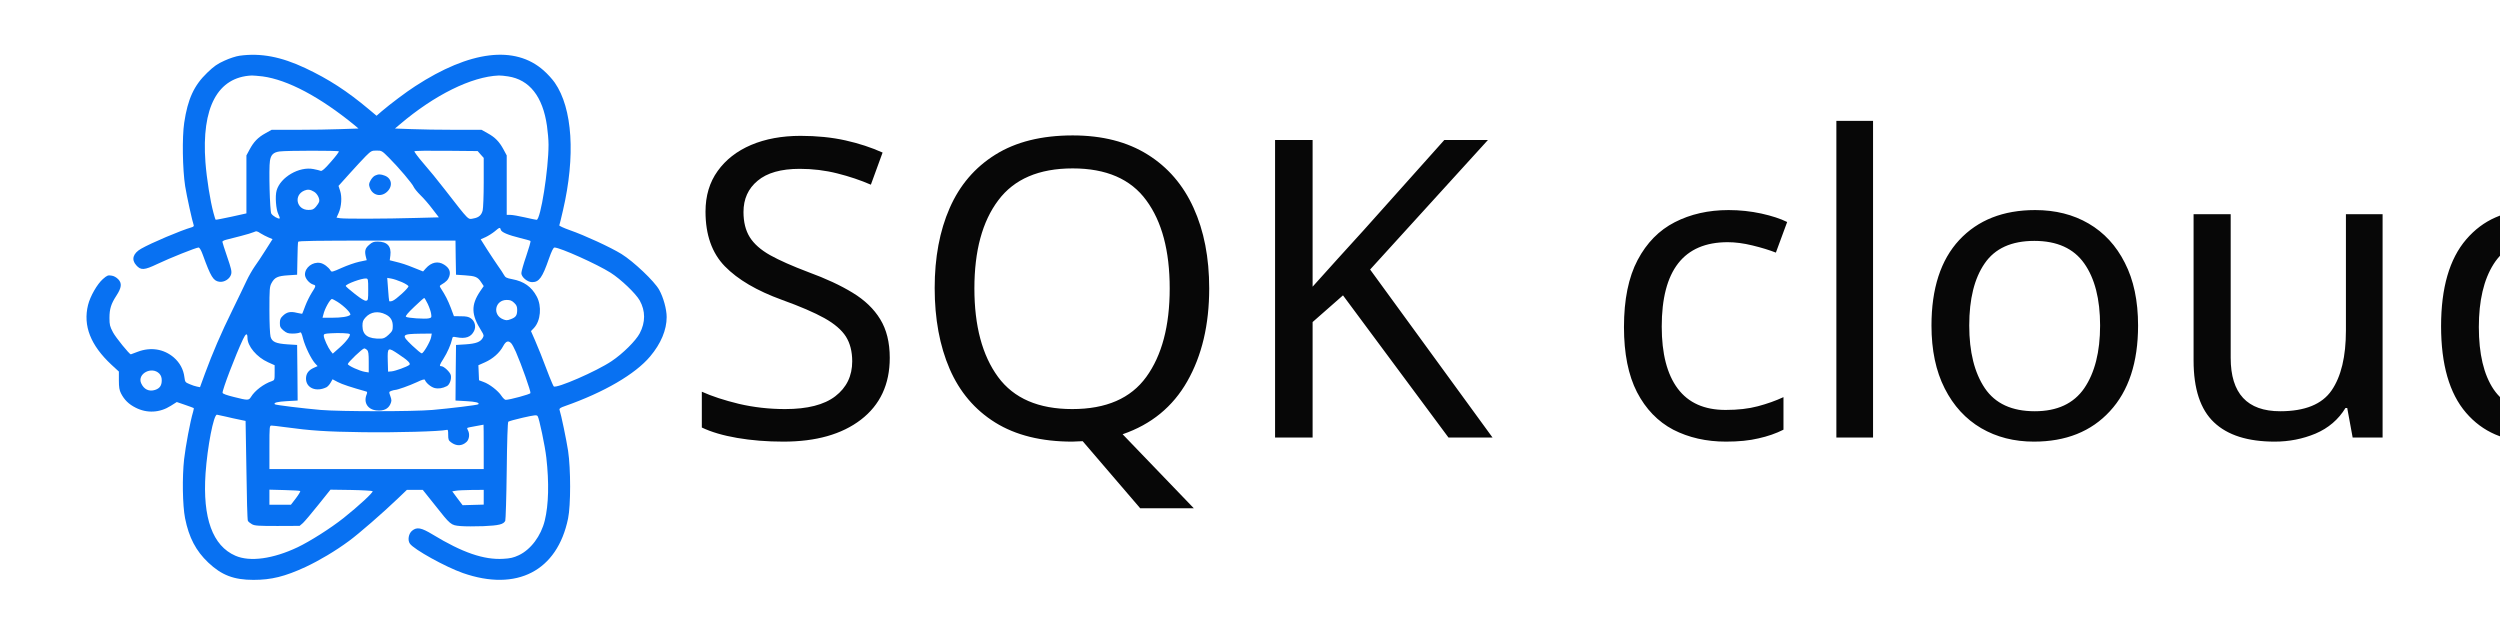
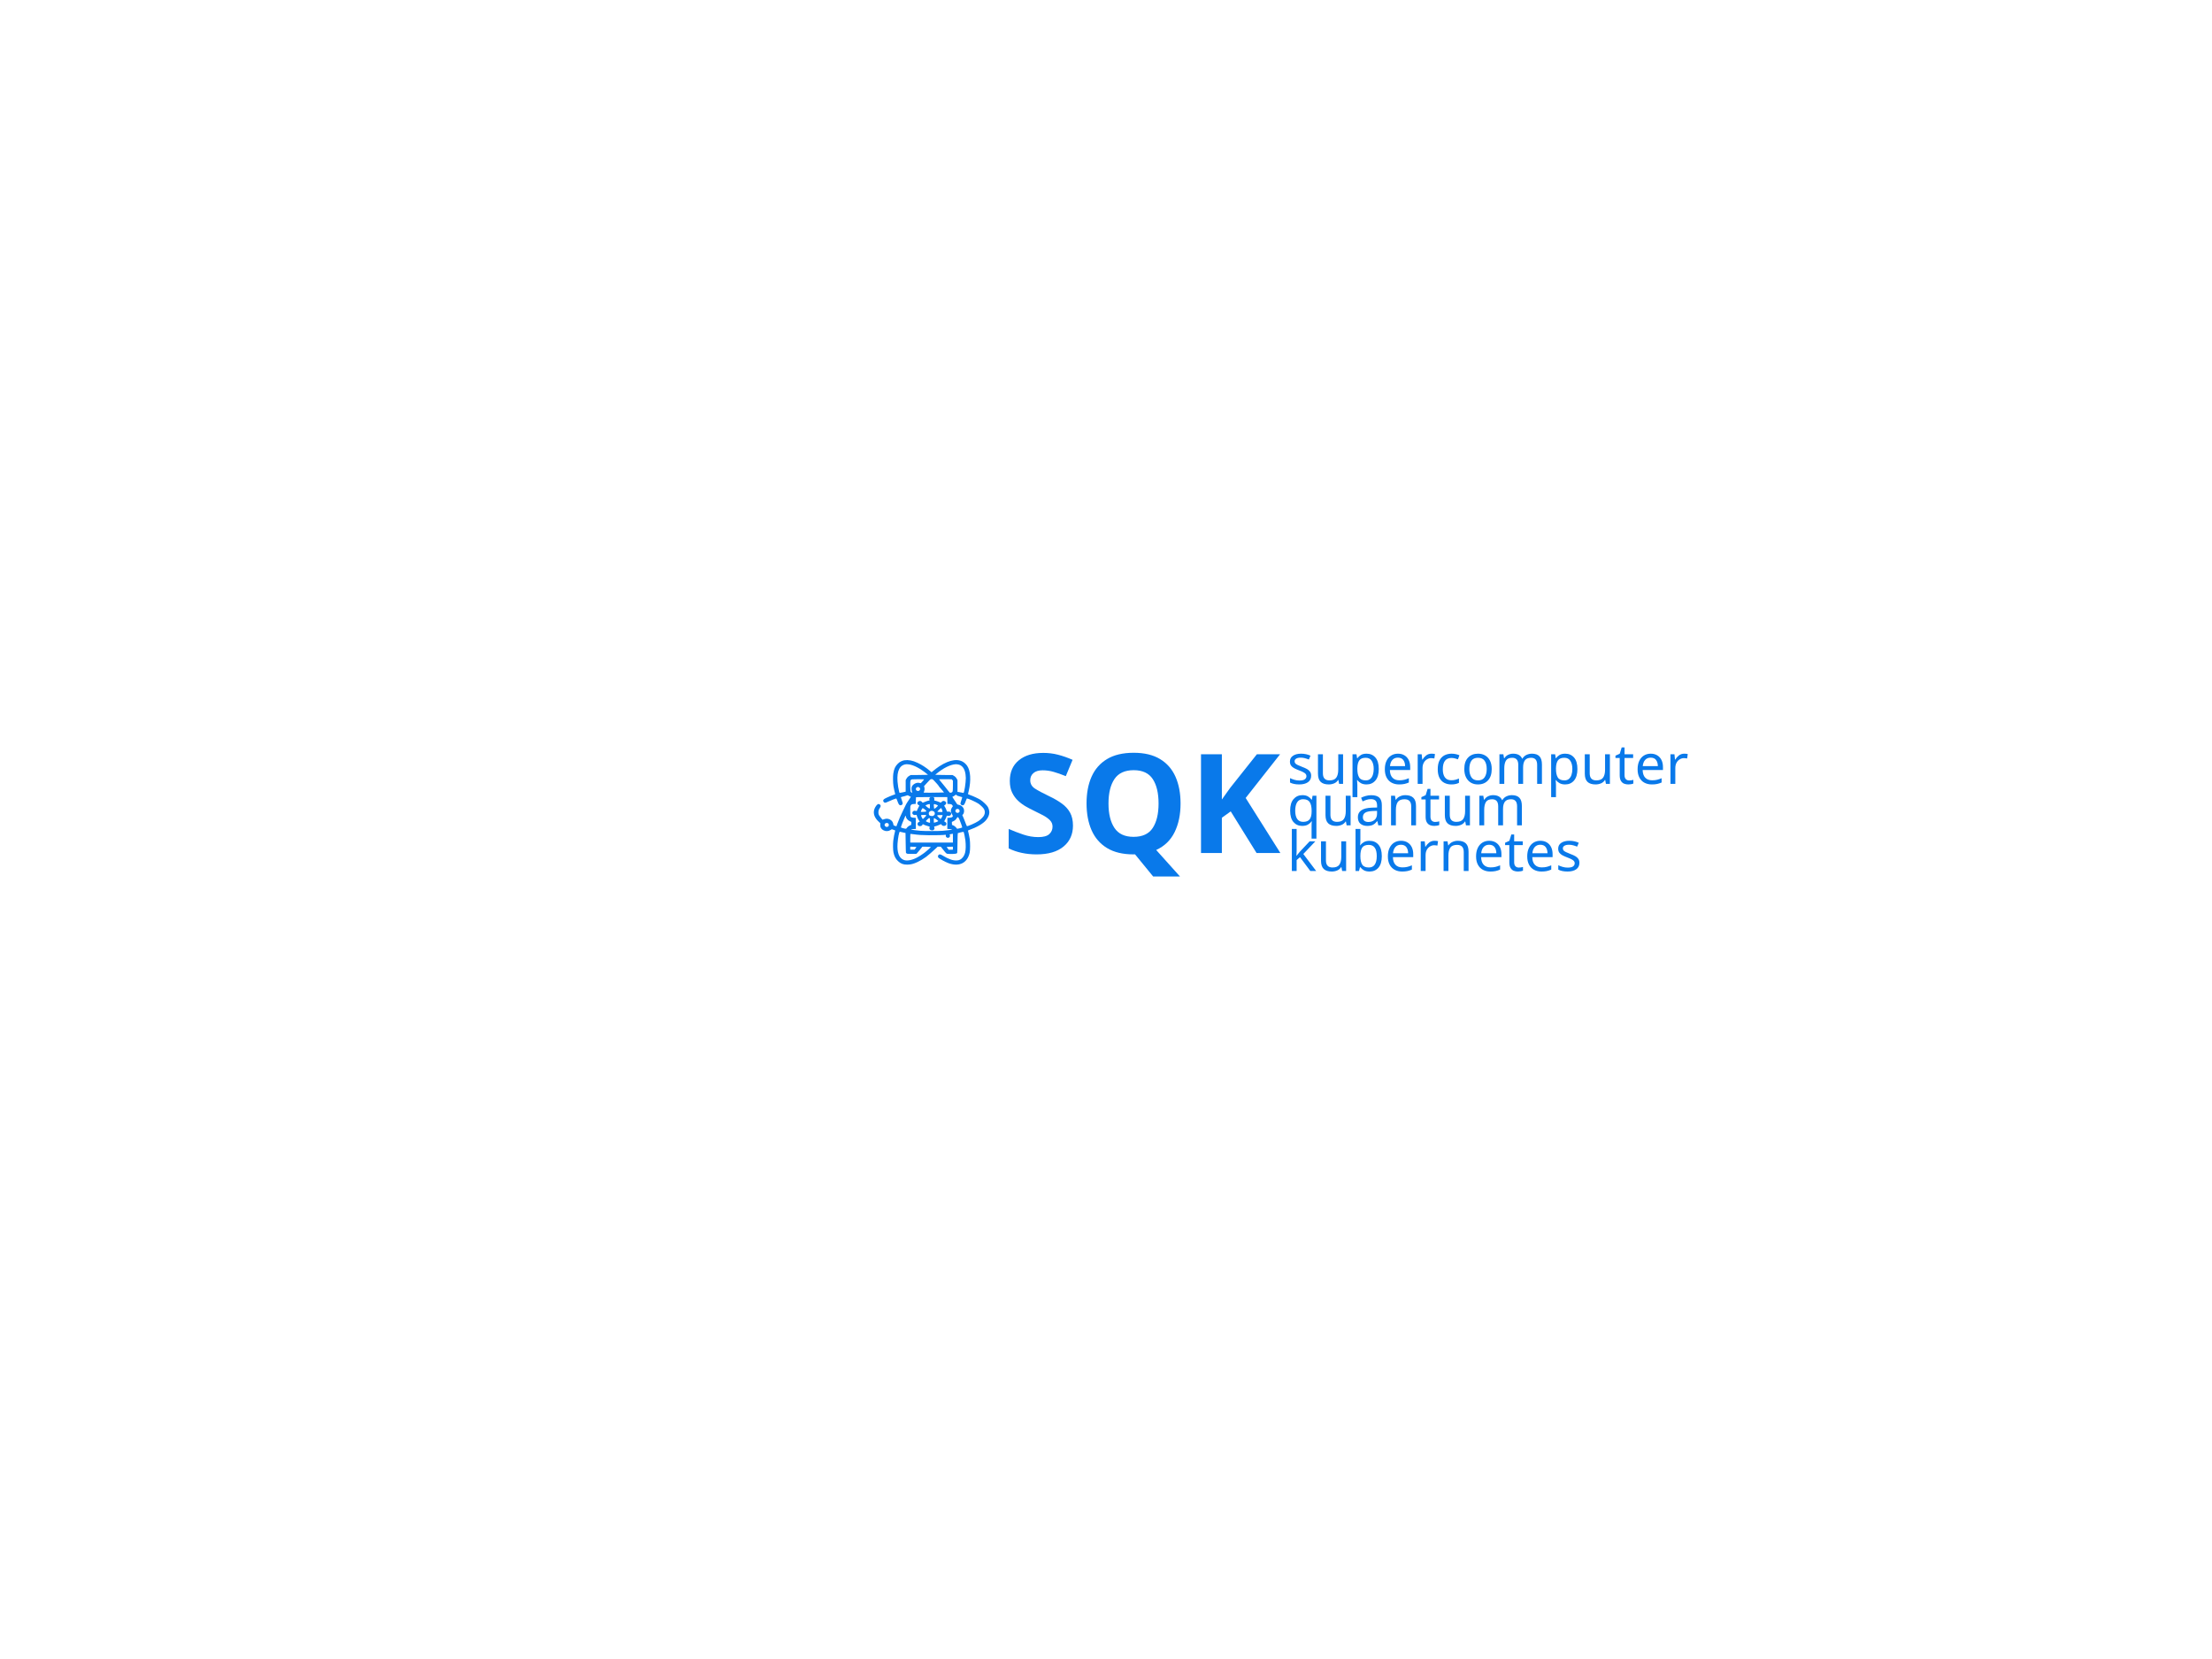
- <svg xmlns="http://www.w3.org/2000/svg" width="180" height="46" style="vector-effect: non-scaling-stroke;" stroke="null" preserveAspectRatio="xMidYMid meet" version="1.0">
-   <g stroke="null">
-     <g stroke="null" id="svg_1" fill="#0871f2" transform="translate(0 540) scale(0.1 -0.1)">
-       <path stroke="null" id="svg_2" d="m172.528,5359.884c-2.559,-0.356 -7.226,-1.852 -10.914,-3.561c-5.118,-2.279 -7.527,-3.988 -12.419,-8.689c-9.559,-9.187 -14,-18.945 -16.559,-35.966c-1.581,-10.469 -1.204,-33.545 0.677,-45.724c1.054,-6.766 5.269,-25.853 6.172,-28.132c0.226,-0.57 -0.301,-1.14 -1.355,-1.424c-8.129,-2.35 -29.129,-11.253 -36.505,-15.455c-5.871,-3.347 -7.226,-7.834 -3.538,-11.894c3.312,-3.775 5.72,-3.632 15.129,0.855c9.108,4.344 28.075,11.894 29.731,11.894c0.753,0 1.882,-1.923 3.161,-5.484c5.645,-15.526 7.452,-18.517 11.742,-19.158c3.613,-0.57 7.677,2.065 8.581,5.413c0.527,2.065 0,4.202 -2.86,12.535c-1.882,5.484 -3.462,10.398 -3.462,10.826c0,0.427 1.28,1.14 2.86,1.496c1.505,0.427 6.172,1.567 10.312,2.635c4.14,1.068 8.43,2.35 9.484,2.849c1.806,0.855 2.333,0.783 4.892,-0.926c1.656,-0.997 4.215,-2.35 5.796,-2.991l2.785,-1.14l-4.968,-7.834c-2.71,-4.273 -6.247,-9.686 -7.903,-11.894c-1.581,-2.279 -4.29,-6.908 -5.871,-10.327c-1.581,-3.49 -6.247,-12.962 -10.237,-21.224c-8.204,-16.666 -14.226,-30.767 -19.645,-45.439l-3.613,-9.9l-2.183,0.427c-1.204,0.214 -3.613,0.997 -5.344,1.781c-3.086,1.282 -3.237,1.496 -3.688,4.914c-0.677,5.698 -3.312,10.469 -7.602,14.244c-7.226,6.196 -16.71,7.692 -26.043,4.131c-2.634,-0.997 -4.892,-1.852 -4.968,-1.852c-0.978,0 -10.839,12.107 -12.796,15.811c-2.258,4.273 -2.559,5.413 -2.559,10.398c0,6.481 1.129,10.113 4.968,16.025c3.763,5.769 4.14,8.903 1.355,11.823c-1.43,1.424 -3.161,2.421 -4.892,2.635c-2.484,0.427 -3.161,0.142 -6.172,-2.493c-4.065,-3.561 -9.108,-12.321 -10.688,-18.66c-3.688,-14.956 1.806,-28.987 16.86,-43.017l5.344,-4.914l0,-6.41c0,-4.914 0.376,-7.051 1.505,-9.259c2.409,-4.701 5.57,-7.834 10.538,-10.327c8.204,-4.202 17.462,-3.703 25.366,1.353l4.29,2.706l6.021,-2.065c3.237,-1.14 6.021,-2.137 6.172,-2.279c0.151,-0.142 -0.075,-1.353 -0.452,-2.706c-2.108,-7.051 -5.344,-24.429 -6.473,-34.115c-1.43,-12.891 -1.129,-33.189 0.677,-42.447c2.785,-13.959 7.828,-23.574 16.71,-31.978c9.634,-9.116 18.441,-12.464 32.591,-12.464c12.871,0 22.581,2.421 37.409,9.259c10.011,4.701 21.452,11.466 31.387,18.802c6.925,5.057 24.462,20.298 35.226,30.625l6.398,6.125l5.72,0l5.72,0l8.355,-10.469c11.817,-14.956 11.742,-14.956 18.817,-15.597c3.161,-0.285 10.613,-0.285 16.484,-0.071c11.14,0.499 14.452,1.282 15.731,3.846c0.301,0.712 0.828,16.879 1.054,35.966c0.226,21.651 0.677,34.969 1.129,35.397c0.452,0.356 5.118,1.709 10.538,2.92c8.656,1.923 9.86,2.065 10.613,1.068c1.054,-1.353 5.344,-21.651 6.247,-29.913c2.032,-17.876 1.656,-33.901 -1.129,-45.225c-2.71,-11.11 -10.086,-20.939 -18.742,-24.998c-3.839,-1.781 -6.097,-2.279 -11.065,-2.564c-14.075,-0.855 -29.505,4.487 -50.957,17.52c-8.129,4.914 -11.29,5.555 -14.753,2.706c-2.559,-2.065 -3.387,-6.837 -1.581,-9.33c2.86,-4.131 25.591,-16.737 38.161,-21.152c38.839,-13.532 67.968,1.496 75.72,39.314c1.957,9.472 1.957,35.681 0,48.715c-1.204,7.834 -4.968,25.995 -6.172,29.556c-0.301,0.855 0.753,1.567 3.914,2.635c28.151,9.9 50.656,23.004 61.344,35.753c7.753,9.187 11.892,19.087 11.892,28.346c0,5.555 -2.333,14.173 -5.419,19.657c-3.462,6.196 -18.441,20.369 -27.172,25.782c-7.903,4.843 -26.419,13.389 -37.258,17.164c-4.215,1.496 -7.602,3.062 -7.452,3.419c0.226,0.427 1.355,5.27 2.634,10.754c9.108,39.1 6.925,73.499 -5.871,91.946c-1.656,2.421 -5.269,6.41 -8.054,8.831c-20.624,18.304 -53.064,14.315 -92.43,-11.324c-6.548,-4.202 -18.064,-12.891 -24.086,-18.019l-3.763,-3.276l-5.269,4.416c-16.032,13.461 -29.204,21.936 -45.914,29.841c-17.688,8.333 -32.215,11.039 -47.419,8.974zm16.484,-14.885c18.064,-2.421 41.323,-14.743 66.237,-35.112l2.86,-2.421l-12.645,-0.427c-6.925,-0.285 -21,-0.499 -31.237,-0.499l-18.667,0l-4.441,-2.493c-5.344,-2.92 -8.43,-6.125 -11.441,-11.751l-2.258,-4.202l0,-20.868l0,-20.868l-10.914,-2.421c-6.021,-1.282 -11.065,-2.279 -11.215,-2.137c-0.226,0.142 -0.903,2.35 -1.581,4.914c-2.333,8.618 -4.892,24.5 -5.796,36.465c-2.935,39.527 8.806,61.392 33.419,62.46c1.129,0 4.516,-0.285 7.677,-0.641zm176.806,0c15.43,-2.35 24.989,-14.529 28,-35.61c0.602,-4.131 1.129,-10.185 1.129,-13.532c0,-17.805 -5.72,-54.128 -8.581,-54.128c-0.452,0 -4.29,0.783 -8.581,1.781c-4.29,0.997 -8.957,1.781 -10.387,1.781l-2.559,0l0,21.366l0,21.437l-2.258,4.202c-3.011,5.626 -6.097,8.831 -11.441,11.751l-4.441,2.493l-19.344,0c-10.613,0 -24.688,0.214 -31.161,0.499l-11.817,0.427l3.538,2.991c24.989,21.224 51.634,34.399 71.28,35.183c1.28,0 4.215,-0.214 6.624,-0.641zm-121.86,-53.985c0.226,-0.356 -2.333,-3.703 -5.72,-7.549c-4.441,-5.128 -6.398,-6.766 -7.301,-6.481c-0.677,0.285 -3.011,0.855 -5.194,1.282c-10.237,2.065 -23.785,-5.769 -26.57,-15.384c-1.204,-4.131 -0.452,-13.746 1.204,-17.022c0.753,-1.496 1.204,-2.849 0.978,-3.134c-0.753,-0.641 -5.043,1.781 -6.021,3.49c-1.054,1.781 -1.882,32.477 -0.978,37.96c0.677,4.416 2.484,6.125 6.849,6.766c5.419,0.712 42.301,0.712 42.753,0.071zm36.054,-4.558c7,-6.98 17.011,-18.802 17.914,-21.152c0.452,-0.997 2.559,-3.632 4.742,-5.769c2.258,-2.137 6.172,-6.623 8.656,-9.971l4.667,-6.054l-16.409,-0.427c-22.43,-0.641 -51.183,-0.712 -54.57,-0.214l-2.71,0.427l1.505,3.347c2.032,4.487 2.559,11.609 1.054,16.025l-1.129,3.49l7.753,8.618c4.29,4.772 9.559,10.469 11.817,12.748c3.914,3.846 4.29,4.06 7.828,4.06c3.688,0 3.839,-0.071 8.882,-5.128zm66.086,2.279l2.183,-2.421l0,-17.52c0,-9.615 -0.376,-18.731 -0.753,-20.298c-0.828,-3.347 -2.785,-5.128 -6.548,-5.769c-4.215,-0.783 -2.634,-2.421 -20.699,20.796c-4.817,6.267 -11.817,14.814 -15.581,19.087c-3.688,4.273 -6.548,8.119 -6.323,8.475c0.226,0.356 10.237,0.499 22.957,0.356l22.581,-0.214l2.183,-2.493zm-119.978,-26.779c2.333,-1.353 4.215,-5.057 3.688,-7.051c-0.226,-0.926 -1.355,-2.635 -2.409,-3.846c-1.656,-1.852 -2.484,-2.208 -5.344,-2.208c-8.581,0 -10.839,10.683 -2.86,13.959c2.409,0.997 4.215,0.783 6.925,-0.855zm134.43,-27.349c0.527,-1.852 5.118,-3.775 14,-5.983c3.839,-0.926 7.151,-1.852 7.376,-2.137c0.301,-0.285 -1.054,-5.057 -3.011,-10.754c-1.957,-5.626 -3.538,-11.253 -3.538,-12.392c0,-2.849 4.366,-6.481 7.753,-6.481c5.043,0 7.376,3.276 12.118,16.95c1.957,5.484 3.161,7.977 3.989,7.977c3.989,0 30.785,-12.036 40.419,-18.161c7.376,-4.701 17.989,-14.814 20.925,-19.942c4.215,-7.549 4.215,-15.74 0,-23.716c-2.785,-5.27 -12.118,-14.6 -20.247,-20.013c-10.763,-7.264 -39.817,-19.87 -41.624,-18.161c-0.677,0.641 -4.667,10.683 -9.484,23.503c-0.602,1.638 -2.409,5.983 -3.989,9.615l-2.935,6.695l2.183,2.279c4.817,5.199 5.72,15.668 1.957,22.648c-3.763,7.051 -9.258,10.897 -17.688,12.464c-4.14,0.783 -4.892,1.211 -5.946,3.134c-0.677,1.211 -2.559,4.131 -4.29,6.481c-1.656,2.35 -5.118,7.621 -7.753,11.68l-4.667,7.407l3.538,1.567c1.957,0.926 4.892,2.778 6.548,4.131c3.538,2.991 3.839,3.134 4.366,1.211zm-32.441,-20.084l0.226,-12.321l6.398,-0.427c7.527,-0.499 9.183,-1.14 11.667,-4.914l1.882,-2.849l-2.559,-3.703c-6.699,-9.971 -6.473,-16.879 0.828,-28.488c1.882,-3.062 1.957,-3.419 0.978,-5.199c-1.656,-2.849 -4.817,-4.06 -12.344,-4.558l-6.849,-0.427l-0.226,-20.013l-0.151,-20.013l7.602,-0.427c6.849,-0.356 10.011,-1.14 8.806,-2.279c-0.602,-0.57 -20.172,-2.92 -32.968,-4.06c-14.452,-1.211 -66.086,-1.211 -80.538,0c-12.796,1.14 -32.366,3.49 -32.968,4.06c-1.204,1.14 1.957,1.923 8.806,2.279l7.602,0.427l-0.151,20.013l-0.226,20.013l-6.849,0.427c-8.505,0.57 -11.215,1.781 -12.269,5.484c-0.452,1.496 -0.828,9.9 -0.828,19.23c0,15.241 0.151,16.808 1.505,19.372c2.258,4.131 4.366,5.128 11.892,5.626l6.548,0.427l0.226,11.395c0.075,6.267 0.301,11.823 0.527,12.321c0.226,0.641 12.344,0.855 56.753,0.855l56.527,0l0.151,-12.25zm42.075,-32.548c1.731,-1.638 2.183,-2.706 2.183,-5.057c0,-3.988 -0.903,-5.342 -4.516,-6.695c-2.634,-0.997 -3.387,-0.997 -5.57,-0.142c-7.978,3.134 -5.946,13.959 2.559,13.959c2.484,0 3.613,-0.427 5.344,-2.065zm-192.011,-25.212c0,-5.983 6.699,-13.959 14.828,-17.591l4.742,-2.137l0,-5.342c0,-5.199 -0.075,-5.413 -2.032,-6.125c-5.796,-1.923 -12.194,-6.766 -14.978,-11.324c-1.656,-2.635 -2.183,-2.635 -12.344,-0.071c-5.194,1.282 -7.978,2.279 -8.129,2.991c-0.376,1.781 9.333,27.206 14.677,38.53c2.032,4.344 3.237,4.772 3.237,1.068zm189.903,-3.917c0.677,-0.712 2.183,-3.49 3.387,-6.267c3.914,-8.903 10.914,-28.702 10.462,-29.628c-0.301,-0.855 -15.054,-4.843 -17.839,-4.843c-0.602,0 -1.957,1.282 -3.011,2.849c-2.333,3.632 -8.656,8.546 -12.946,10.042l-3.237,1.211l-0.226,5.413l-0.226,5.413l4.817,2.137c5.57,2.493 10.462,6.766 13.021,11.609c1.957,3.632 3.688,4.273 5.796,2.065zm-253.279,-21.936c1.129,-1.282 1.656,-2.706 1.656,-4.772c0,-3.775 -1.505,-5.84 -4.892,-6.908c-4.29,-1.353 -7.978,0.427 -9.935,4.843c-3.011,6.837 7.753,12.535 13.172,6.837zm47.645,-30.838c3.086,-0.783 7.527,-1.709 9.935,-2.208c2.333,-0.427 4.366,-0.855 4.441,-0.926c0.075,-0.071 0.301,-16.025 0.602,-35.397c0.226,-19.372 0.677,-35.824 1.054,-36.536c0.376,-0.712 1.731,-1.781 3.011,-2.493c2.032,-1.068 4.591,-1.211 18.29,-1.211l15.957,0.071l2.409,2.065c1.28,1.211 6.247,7.051 11.065,13.105l8.731,10.897l14.828,-0.214c8.204,-0.142 15.129,-0.57 15.505,-0.855c0.753,-0.712 -10.086,-10.754 -20.849,-19.301c-9.409,-7.478 -24.312,-16.879 -33.118,-21.081c-17.688,-8.404 -34.323,-10.683 -44.785,-6.125c-16.409,7.122 -23.71,27.064 -21.527,59.255c1.355,19.372 5.796,42.305 8.204,42.305c0.301,0 3.161,-0.641 6.247,-1.353zm185.839,-21.793l0,-16.025l-77.15,0l-77.15,0l0,15.668c0,15.099 0.075,15.668 1.505,15.668c0.828,0 4.968,-0.499 9.183,-1.068c19.118,-2.635 30.333,-3.347 56.301,-3.703c23.935,-0.356 56.301,0.57 60.441,1.638c1.129,0.356 1.28,-0.142 1.28,-3.561c0,-3.347 0.301,-4.06 2.032,-5.342c3.839,-2.92 7.978,-2.778 11.215,0.285c1.957,1.852 2.409,5.769 0.978,8.333c-0.452,0.783 -0.677,1.567 -0.452,1.709c0.226,0.214 2.86,0.783 5.871,1.282c3.086,0.57 5.645,0.997 5.796,1.068c0.075,0.071 0.151,-7.122 0.151,-15.953zm-132.097,-31.836c0.226,-0.214 -1.129,-2.564 -3.086,-5.128l-3.613,-4.701l-7.753,0l-7.753,0l0,5.413l0,5.413l10.839,-0.285c6.021,-0.142 11.065,-0.427 11.366,-0.712zm132.097,-4.416l0,-5.342l-7.602,-0.214l-7.602,-0.214l-3.763,4.985l-3.688,4.985l2.484,0.427c1.355,0.285 6.473,0.499 11.366,0.57l8.806,0.071l0,-5.27z" />
-       <path stroke="null" id="svg_3" d="m270.001,5273.565c-1.054,-0.499 -2.484,-2.065 -3.237,-3.561c-1.204,-2.208 -1.28,-2.991 -0.527,-5.128c1.957,-5.626 8.129,-7.051 12.495,-2.92c4.215,3.988 3.387,9.544 -1.581,11.538c-3.161,1.211 -4.667,1.211 -7.151,0.071z" />
-       <path stroke="null" id="svg_4" d="m265.786,5223.711c-2.935,-2.493 -3.387,-4.487 -2.333,-8.76l0.602,-2.279l-5.419,-1.14c-3.011,-0.641 -8.656,-2.635 -12.645,-4.416c-6.624,-2.991 -7.301,-3.134 -7.978,-1.923c-1.505,2.493 -4.968,5.057 -7.452,5.484c-5.419,0.997 -10.989,-3.276 -10.989,-8.333c0,-2.706 3.086,-6.41 6.021,-7.264c2.032,-0.57 1.957,-1.068 -1.129,-5.84c-1.43,-2.279 -3.538,-6.481 -4.667,-9.472c-1.054,-2.92 -2.108,-5.484 -2.183,-5.626c-0.151,-0.142 -1.882,0.214 -3.914,0.641c-4.516,1.14 -7.226,0.57 -10.011,-2.137c-1.731,-1.638 -2.183,-2.635 -2.183,-5.199c0,-2.778 0.376,-3.49 2.634,-5.413c2.258,-1.852 3.312,-2.208 6.624,-2.208c2.183,0 4.441,0.356 5.043,0.712c0.903,0.57 1.355,-0.214 2.409,-4.416c1.505,-5.698 5.72,-14.387 8.505,-17.591l1.957,-2.137l-2.71,-1.211c-3.839,-1.709 -5.645,-4.202 -5.645,-7.763c0,-6.837 7.376,-9.9 14.828,-6.196c0.753,0.427 2.108,1.852 2.86,3.205l1.43,2.493l3.763,-1.994c3.086,-1.638 9.71,-3.775 20.548,-6.837c0.677,-0.142 0.753,-0.712 0.226,-2.065c-2.409,-5.911 0.828,-10.968 7.226,-11.538c4.968,-0.499 8.28,1.068 9.86,4.558c0.978,2.279 0.978,2.92 0,5.698c-1.129,3.134 -1.054,3.134 0.753,3.846c0.978,0.356 2.183,0.641 2.559,0.641c1.656,0 10.462,3.134 15.656,5.555c3.989,1.923 5.645,2.35 5.871,1.709c0.828,-2.208 4.29,-5.128 6.925,-5.84c2.785,-0.712 5.796,-0.285 8.957,1.353c1.957,0.997 3.462,5.128 2.785,7.905c-0.527,2.208 -4.968,6.41 -6.774,6.41c-1.656,0 -1.43,0.783 1.505,5.413c2.71,4.202 5.419,10.398 6.172,13.959c0.376,1.923 0.602,1.994 3.161,1.496c6.548,-1.282 10.462,0.071 12.645,4.416c1.656,3.205 0.677,7.122 -2.258,9.187c-1.581,1.14 -3.312,1.496 -7.151,1.496l-5.043,0.071l-2.258,6.054c-2.108,5.413 -3.839,8.903 -7.226,14.102c-0.978,1.496 -0.903,1.709 0.376,2.493c3.538,2.065 4.968,3.561 5.796,6.054c1.054,3.419 -0.075,6.054 -3.763,8.404c-4.366,2.778 -9.183,1.781 -13.172,-2.706l-1.957,-2.208l-6.247,2.493c-6.172,2.493 -8.731,3.347 -14.602,4.772l-3.161,0.783l0.452,3.49c0.828,6.552 -2.258,9.971 -9.183,9.971c-2.785,0 -3.914,-0.427 -6.097,-2.35zm-0.677,-32.192c0,-7.407 -0.075,-7.834 -1.581,-8.048c-1.054,-0.142 -3.763,1.496 -8.054,4.914c-3.613,2.778 -6.548,5.413 -6.548,5.698c0,1.424 11.742,5.698 14.677,5.413c1.43,-0.142 1.505,-0.641 1.505,-7.977zm24.312,5.342c2.559,-1.14 4.667,-2.493 4.667,-2.991c0,-1.353 -9.032,-9.615 -11.441,-10.469c-1.129,-0.427 -2.183,-0.499 -2.409,-0.214c-0.151,0.285 -0.527,4.131 -0.828,8.618l-0.602,8.119l2.935,-0.499c1.656,-0.285 5.043,-1.424 7.677,-2.564zm18.591,-15.74c1.129,-2.421 2.258,-5.626 2.409,-7.122c0.376,-2.493 0.226,-2.778 -1.656,-3.205c-2.785,-0.641 -15.505,0.214 -16.484,1.14c-0.527,0.499 1.43,2.849 5.946,7.122c3.688,3.561 6.925,6.41 7.226,6.41c0.226,0 1.43,-1.994 2.559,-4.344zm-65.032,1.567c5.043,-3.205 10.161,-8.475 9.183,-9.401c-1.355,-1.282 -6.247,-2.065 -13.247,-2.065l-6.699,0l0.602,2.279c0.903,4.202 4.892,11.253 6.247,11.253c0.301,0 2.032,-0.926 3.914,-2.065zm34.624,-9.045c3.538,-1.709 5.194,-4.344 5.194,-8.333c0,-3.134 -0.301,-3.775 -2.935,-6.267c-2.183,-2.065 -3.538,-2.778 -5.419,-2.849c-9.409,-0.285 -13.398,2.421 -13.473,9.116c0,3.134 0.376,4.131 2.333,6.267c3.613,3.917 9.032,4.701 14.301,2.065zm-25.817,-14.173c0.978,-0.855 -2.559,-5.626 -7.301,-9.757l-4.892,-4.344l-1.505,1.852c-1.957,2.564 -4.892,8.974 -4.968,10.968c0,1.424 0.452,1.567 5.118,1.852c5.871,0.356 12.946,0.071 13.548,-0.57zm58.634,-2.208c-0.527,-3.062 -5.495,-11.68 -6.774,-11.68c-0.527,0 -3.613,2.564 -6.849,5.626c-8.204,7.834 -7.828,8.333 6.247,8.546l7.828,0.071l-0.452,-2.564zm-46.14,-9.259c0.978,-0.855 1.204,-2.706 1.204,-8.618l0,-7.549l-2.71,0.427c-3.763,0.57 -12.344,4.487 -12.344,5.626c0,1.14 10.538,11.253 11.817,11.253c0.452,0 1.43,-0.499 2.032,-1.14zm22.731,-3.062c6.774,-4.487 8.957,-6.695 7.677,-7.692c-1.731,-1.353 -9.935,-4.344 -12.645,-4.629l-2.634,-0.214l-0.226,8.048c-0.226,9.615 0,9.757 7.828,4.487z" />
+ <svg xmlns="http://www.w3.org/2000/svg" width="800" height="600">
+   <g id="Layer_1">
+     <g>
+       <g>
+         <g id="svg_4" stroke="null">
+           <g id="svg_5" stroke="null">
+             <g transform="translate(0 540) scale(0.1 -0.1)" fill="#0871f2" id="svg_7" stroke="null">
+               <path d="m3270.605,2650.346c-2.559,-0.356 -7.226,-1.852 -10.914,-3.561c-5.118,-2.279 -7.527,-3.988 -12.419,-8.689c-9.559,-9.187 -14,-18.945 -16.559,-35.966c-1.581,-10.469 -1.204,-33.545 0.677,-45.724c1.054,-6.766 5.269,-25.853 6.172,-28.132c0.226,-0.57 -0.301,-1.14 -1.355,-1.424c-8.129,-2.35 -29.129,-11.253 -36.505,-15.455c-5.871,-3.347 -7.226,-7.834 -3.538,-11.894c3.312,-3.775 5.72,-3.632 15.129,0.855c9.108,4.344 28.075,11.894 29.731,11.894c0.753,0 1.882,-1.923 3.161,-5.484c5.645,-15.526 7.452,-18.517 11.742,-19.158c3.613,-0.57 7.677,2.065 8.581,5.413c0.527,2.065 0,4.202 -2.86,12.535c-1.882,5.484 -3.462,10.398 -3.462,10.826c0,0.427 1.28,1.14 2.86,1.496c1.505,0.427 6.172,1.567 10.312,2.635c4.14,1.068 8.43,2.35 9.484,2.849c1.806,0.855 2.333,0.783 4.892,-0.926c1.656,-0.997 4.215,-2.35 5.796,-2.991l2.785,-1.14l-4.968,-7.834c-2.71,-4.273 -6.247,-9.686 -7.903,-11.894c-1.581,-2.279 -4.29,-6.908 -5.871,-10.327c-1.581,-3.49 -6.247,-12.962 -10.237,-21.224c-8.204,-16.666 -14.226,-30.767 -19.645,-45.439l-3.613,-9.9l-2.183,0.427c-1.204,0.214 -3.613,0.997 -5.344,1.781c-3.086,1.282 -3.237,1.496 -3.688,4.914c-0.677,5.698 -3.312,10.469 -7.602,14.244c-7.226,6.196 -16.71,7.692 -26.043,4.131c-2.634,-0.997 -4.892,-1.852 -4.968,-1.852c-0.978,0 -10.839,12.107 -12.796,15.811c-2.258,4.273 -2.559,5.413 -2.559,10.398c0,6.481 1.129,10.113 4.968,16.025c3.763,5.769 4.14,8.903 1.355,11.823c-1.43,1.424 -3.161,2.421 -4.892,2.635c-2.484,0.427 -3.161,0.142 -6.172,-2.493c-4.065,-3.561 -9.108,-12.321 -10.688,-18.66c-3.688,-14.956 1.806,-28.987 16.86,-43.017l5.344,-4.914l0,-6.41c0,-4.914 0.376,-7.051 1.505,-9.259c2.409,-4.701 5.57,-7.834 10.538,-10.327c8.204,-4.202 17.462,-3.703 25.366,1.353l4.29,2.706l6.021,-2.065c3.237,-1.14 6.021,-2.137 6.172,-2.279c0.151,-0.142 -0.075,-1.353 -0.452,-2.706c-2.108,-7.051 -5.344,-24.429 -6.473,-34.115c-1.43,-12.891 -1.129,-33.189 0.677,-42.447c2.785,-13.959 7.828,-23.574 16.71,-31.978c9.634,-9.116 18.441,-12.464 32.591,-12.464c12.871,0 22.581,2.421 37.409,9.259c10.011,4.701 21.452,11.466 31.387,18.802c6.925,5.057 24.462,20.298 35.226,30.625l6.398,6.125l5.72,0l5.72,0l8.355,-10.469c11.817,-14.956 11.742,-14.956 18.817,-15.597c3.161,-0.285 10.613,-0.285 16.484,-0.071c11.14,0.499 14.452,1.282 15.731,3.846c0.301,0.712 0.828,16.879 1.054,35.966c0.226,21.651 0.677,34.969 1.129,35.397c0.452,0.356 5.118,1.709 10.538,2.92c8.656,1.923 9.86,2.065 10.613,1.068c1.054,-1.353 5.344,-21.651 6.247,-29.913c2.032,-17.876 1.656,-33.901 -1.129,-45.225c-2.71,-11.11 -10.086,-20.939 -18.742,-24.998c-3.839,-1.781 -6.097,-2.279 -11.065,-2.564c-14.075,-0.855 -29.505,4.487 -50.957,17.52c-8.129,4.914 -11.29,5.555 -14.753,2.706c-2.559,-2.065 -3.387,-6.837 -1.581,-9.33c2.86,-4.131 25.591,-16.737 38.161,-21.152c38.839,-13.532 67.968,1.496 75.72,39.314c1.957,9.472 1.957,35.681 0,48.715c-1.204,7.834 -4.968,25.995 -6.172,29.556c-0.301,0.855 0.753,1.567 3.914,2.635c28.151,9.9 50.656,23.004 61.344,35.753c7.753,9.187 11.892,19.087 11.892,28.346c0,5.555 -2.333,14.173 -5.419,19.657c-3.462,6.196 -18.441,20.369 -27.172,25.782c-7.903,4.843 -26.419,13.389 -37.258,17.164c-4.215,1.496 -7.602,3.062 -7.452,3.419c0.226,0.427 1.355,5.27 2.634,10.754c9.108,39.1 6.925,73.499 -5.871,91.946c-1.656,2.421 -5.269,6.41 -8.054,8.831c-20.624,18.304 -53.064,14.315 -92.43,-11.324c-6.548,-4.202 -18.064,-12.891 -24.086,-18.019l-3.763,-3.276l-5.269,4.416c-16.032,13.461 -29.204,21.936 -45.914,29.841c-17.688,8.333 -32.215,11.039 -47.419,8.974l-0,-0zm16.484,-14.885c18.064,-2.421 41.323,-14.743 66.237,-35.112l2.86,-2.421l-12.645,-0.427c-6.925,-0.285 -21,-0.499 -31.237,-0.499l-18.667,0l-4.441,-2.493c-5.344,-2.92 -8.43,-6.125 -11.441,-11.751l-2.258,-4.202l0,-20.868l0,-20.868l-10.914,-2.421c-6.021,-1.282 -11.065,-2.279 -11.215,-2.137c-0.226,0.142 -0.903,2.35 -1.581,4.914c-2.333,8.618 -4.892,24.5 -5.796,36.465c-2.935,39.527 8.806,61.392 33.419,62.46c1.129,0 4.516,-0.285 7.677,-0.641l0,-0zm176.806,0c15.43,-2.35 24.989,-14.529 28,-35.61c0.602,-4.131 1.129,-10.185 1.129,-13.532c0,-17.805 -5.72,-54.128 -8.581,-54.128c-0.452,0 -4.29,0.783 -8.581,1.781c-4.29,0.997 -8.957,1.781 -10.387,1.781l-2.559,0l0,21.366l0,21.437l-2.258,4.202c-3.011,5.626 -6.097,8.831 -11.441,11.751l-4.441,2.493l-19.344,0c-10.613,0 -24.688,0.214 -31.161,0.499l-11.817,0.427l3.538,2.991c24.989,21.224 51.634,34.399 71.28,35.183c1.28,0 4.215,-0.214 6.624,-0.641l0,-0zm-121.86,-53.985c0.226,-0.356 -2.333,-3.703 -5.72,-7.549c-4.441,-5.128 -6.398,-6.766 -7.301,-6.481c-0.677,0.285 -3.011,0.855 -5.194,1.282c-10.237,2.065 -23.785,-5.769 -26.57,-15.384c-1.204,-4.131 -0.452,-13.746 1.204,-17.022c0.753,-1.496 1.204,-2.849 0.978,-3.134c-0.753,-0.641 -5.043,1.781 -6.021,3.49c-1.054,1.781 -1.882,32.477 -0.978,37.96c0.677,4.416 2.484,6.125 6.849,6.766c5.419,0.712 42.301,0.712 42.753,0.071l-0,0zm36.054,-4.558c7,-6.98 17.011,-18.802 17.914,-21.152c0.452,-0.997 2.559,-3.632 4.742,-5.769c2.258,-2.137 6.172,-6.623 8.656,-9.971l4.667,-6.054l-16.409,-0.427c-22.43,-0.641 -51.183,-0.712 -54.57,-0.214l-2.71,0.427l1.505,3.347c2.032,4.487 2.559,11.609 1.054,16.025l-1.129,3.49l7.753,8.618c4.29,4.772 9.559,10.469 11.817,12.748c3.914,3.846 4.29,4.06 7.828,4.06c3.688,0 3.839,-0.071 8.882,-5.128zm66.086,2.279l2.183,-2.421l0,-17.52c0,-9.615 -0.376,-18.731 -0.753,-20.298c-0.828,-3.347 -2.785,-5.128 -6.548,-5.769c-4.215,-0.783 -2.634,-2.421 -20.699,20.796c-4.817,6.267 -11.817,14.814 -15.581,19.087c-3.688,4.273 -6.548,8.119 -6.323,8.475c0.226,0.356 10.237,0.499 22.957,0.356l22.581,-0.214l2.183,-2.493l0,0zm-119.978,-26.779c2.333,-1.353 4.215,-5.057 3.688,-7.051c-0.226,-0.926 -1.355,-2.635 -2.409,-3.846c-1.656,-1.852 -2.484,-2.208 -5.344,-2.208c-8.581,0 -10.839,10.683 -2.86,13.959c2.409,0.997 4.215,0.783 6.925,-0.855l-0,0zm134.43,-27.349c0.527,-1.852 5.118,-3.775 14,-5.983c3.839,-0.926 7.151,-1.852 7.376,-2.137c0.301,-0.285 -1.054,-5.057 -3.011,-10.754c-1.957,-5.626 -3.538,-11.253 -3.538,-12.392c0,-2.849 4.366,-6.481 7.753,-6.481c5.043,0 7.376,3.276 12.118,16.95c1.957,5.484 3.161,7.977 3.989,7.977c3.989,0 30.785,-12.036 40.419,-18.161c7.376,-4.701 17.989,-14.814 20.925,-19.942c4.215,-7.549 4.215,-15.74 0,-23.716c-2.785,-5.27 -12.118,-14.6 -20.247,-20.013c-10.763,-7.264 -39.817,-19.87 -41.624,-18.161c-0.677,0.641 -4.667,10.683 -9.484,23.503c-0.602,1.638 -2.409,5.983 -3.989,9.615l-2.935,6.695l2.183,2.279c4.817,5.199 5.72,15.668 1.957,22.648c-3.763,7.051 -9.258,10.897 -17.688,12.464c-4.14,0.783 -4.892,1.211 -5.946,3.134c-0.677,1.211 -2.559,4.131 -4.29,6.481c-1.656,2.35 -5.118,7.621 -7.753,11.68l-4.667,7.407l3.538,1.567c1.957,0.926 4.892,2.778 6.548,4.131c3.538,2.991 3.839,3.134 4.366,1.211l-0,-0zm-32.441,-20.084l0.226,-12.321l6.398,-0.427c7.527,-0.499 9.183,-1.14 11.667,-4.914l1.882,-2.849l-2.559,-3.703c-6.699,-9.971 -6.473,-16.879 0.828,-28.488c1.882,-3.062 1.957,-3.419 0.978,-5.199c-1.656,-2.849 -4.817,-4.06 -12.344,-4.558l-6.849,-0.427l-0.226,-20.013l-0.151,-20.013l7.602,-0.427c6.849,-0.356 10.011,-1.14 8.806,-2.279c-0.602,-0.57 -20.172,-2.92 -32.968,-4.06c-14.452,-1.211 -66.086,-1.211 -80.538,0c-12.796,1.14 -32.366,3.49 -32.968,4.06c-1.204,1.14 1.957,1.923 8.806,2.279l7.602,0.427l-0.151,20.013l-0.226,20.013l-6.849,0.427c-8.505,0.57 -11.215,1.781 -12.269,5.484c-0.452,1.496 -0.828,9.9 -0.828,19.23c0,15.241 0.151,16.808 1.505,19.372c2.258,4.131 4.366,5.128 11.892,5.626l6.548,0.427l0.226,11.395c0.075,6.267 0.301,11.823 0.527,12.321c0.226,0.641 12.344,0.855 56.753,0.855l56.527,0l0.151,-12.25l0,-0zm42.075,-32.548c1.731,-1.638 2.183,-2.706 2.183,-5.057c0,-3.988 -0.903,-5.342 -4.516,-6.695c-2.634,-0.997 -3.387,-0.997 -5.57,-0.142c-7.978,3.134 -5.946,13.959 2.559,13.959c2.484,0 3.613,-0.427 5.344,-2.065l0,0zm-192.011,-25.212c0,-5.983 6.699,-13.959 14.828,-17.591l4.742,-2.137l0,-5.342c0,-5.199 -0.075,-5.413 -2.032,-6.125c-5.796,-1.923 -12.194,-6.766 -14.978,-11.324c-1.656,-2.635 -2.183,-2.635 -12.344,-0.071c-5.194,1.282 -7.978,2.279 -8.129,2.991c-0.376,1.781 9.333,27.206 14.677,38.53c2.032,4.344 3.237,4.772 3.237,1.068zm189.903,-3.917c0.677,-0.712 2.183,-3.49 3.387,-6.267c3.914,-8.903 10.914,-28.702 10.462,-29.628c-0.301,-0.855 -15.054,-4.843 -17.839,-4.843c-0.602,0 -1.957,1.282 -3.011,2.849c-2.333,3.632 -8.656,8.546 -12.946,10.042l-3.237,1.211l-0.226,5.413l-0.226,5.413l4.817,2.137c5.57,2.493 10.462,6.766 13.021,11.609c1.957,3.632 3.688,4.273 5.796,2.065l0,0zm-253.279,-21.936c1.129,-1.282 1.656,-2.706 1.656,-4.772c0,-3.775 -1.505,-5.84 -4.892,-6.908c-4.29,-1.353 -7.978,0.427 -9.935,4.843c-3.011,6.837 7.753,12.535 13.172,6.837l0,0zm47.645,-30.838c3.086,-0.783 7.527,-1.709 9.935,-2.208c2.333,-0.427 4.366,-0.855 4.441,-0.926c0.075,-0.071 0.301,-16.025 0.602,-35.397c0.226,-19.372 0.677,-35.824 1.054,-36.536c0.376,-0.712 1.731,-1.781 3.011,-2.493c2.032,-1.068 4.591,-1.211 18.29,-1.211l15.957,0.071l2.409,2.065c1.28,1.211 6.247,7.051 11.065,13.105l8.731,10.897l14.828,-0.214c8.204,-0.142 15.129,-0.57 15.505,-0.855c0.753,-0.712 -10.086,-10.754 -20.849,-19.301c-9.409,-7.478 -24.312,-16.879 -33.118,-21.081c-17.688,-8.404 -34.323,-10.683 -44.785,-6.125c-16.409,7.122 -23.71,27.064 -21.527,59.255c1.355,19.372 5.796,42.305 8.204,42.305c0.301,0 3.161,-0.641 6.247,-1.353l-0,0zm185.839,-21.793l0,-16.025l-77.15,0l-77.15,0l0,15.668c0,15.099 0.075,15.668 1.505,15.668c0.828,0 4.968,-0.499 9.183,-1.068c19.118,-2.635 30.333,-3.347 56.301,-3.703c23.935,-0.356 56.301,0.57 60.441,1.638c1.129,0.356 1.28,-0.142 1.28,-3.561c0,-3.347 0.301,-4.06 2.032,-5.342c3.839,-2.92 7.978,-2.778 11.215,0.285c1.957,1.852 2.409,5.769 0.978,8.333c-0.452,0.783 -0.677,1.567 -0.452,1.709c0.226,0.214 2.86,0.783 5.871,1.282c3.086,0.57 5.645,0.997 5.796,1.068c0.075,0.071 0.151,-7.122 0.151,-15.953l-0,0zm-132.097,-31.836c0.226,-0.214 -1.129,-2.564 -3.086,-5.128l-3.613,-4.701l-7.753,0l-7.753,0l0,5.413l0,5.413l10.839,-0.285c6.021,-0.142 11.065,-0.427 11.366,-0.712zm132.097,-4.416l0,-5.342l-7.602,-0.214l-7.602,-0.214l-3.763,4.985l-3.688,4.985l2.484,0.427c1.355,0.285 6.473,0.499 11.366,0.57l8.806,0.071l0,-5.27l-0,0z" id="svg_10" fill="#0979ea" stroke="null" />
+               <path d="m3368.078,2502.027c-1.054,-0.499 -2.484,-2.065 -3.237,-3.561c-1.204,-2.208 -1.28,-2.991 -0.527,-5.128c1.957,-5.626 8.129,-7.051 12.495,-2.92c4.215,3.988 3.387,9.544 -1.581,11.538c-3.161,1.211 -4.667,1.211 -7.151,0.071z" id="svg_9" fill="#0979ea" stroke="null" />
+               <path d="m3363.863,2516.173c-2.935,-2.493 -3.387,-4.487 -2.333,-8.76l0.602,-2.279l-5.419,-1.14c-3.011,-0.641 -8.656,-2.635 -12.645,-4.416c-6.624,-2.991 -7.301,-3.134 -7.978,-1.923c-1.505,2.493 -4.968,5.057 -7.452,5.484c-5.419,0.997 -10.989,-3.276 -10.989,-8.333c0,-2.706 3.086,-6.41 6.021,-7.264c2.032,-0.57 1.957,-1.068 -1.129,-5.84c-1.43,-2.279 -3.538,-6.481 -4.667,-9.472c-1.054,-2.92 -2.108,-5.484 -2.183,-5.626c-0.151,-0.142 -1.882,0.214 -3.914,0.641c-4.516,1.14 -7.226,0.57 -10.011,-2.137c-1.731,-1.638 -2.183,-2.635 -2.183,-5.199c0,-2.778 0.376,-3.49 2.634,-5.413c2.258,-1.852 3.312,-2.208 6.624,-2.208c2.183,0 4.441,0.356 5.043,0.712c0.903,0.57 1.355,-0.214 2.409,-4.416c1.505,-5.698 5.72,-14.387 8.505,-17.591l1.957,-2.137l-2.71,-1.211c-3.839,-1.709 -5.645,-4.202 -5.645,-7.763c0,-6.837 7.376,-9.9 14.828,-6.196c0.753,0.427 2.108,1.852 2.86,3.205l1.43,2.493l3.763,-1.994c3.086,-1.638 9.71,-3.775 20.548,-6.837c0.677,-0.142 0.753,-0.712 0.226,-2.065c-2.409,-5.911 0.828,-10.968 7.226,-11.538c4.968,-0.499 8.28,1.068 9.86,4.558c0.978,2.279 0.978,2.92 0,5.698c-1.129,3.134 -1.054,3.134 0.753,3.846c0.978,0.356 2.183,0.641 2.559,0.641c1.656,0 10.462,3.134 15.656,5.555c3.989,1.923 5.645,2.35 5.871,1.709c0.828,-2.208 4.29,-5.128 6.925,-5.84c2.785,-0.712 5.796,-0.285 8.957,1.353c1.957,0.997 3.462,5.128 2.785,7.905c-0.527,2.208 -4.968,6.41 -6.774,6.41c-1.656,0 -1.43,0.783 1.505,5.413c2.71,4.202 5.419,10.398 6.172,13.959c0.376,1.923 0.602,1.994 3.161,1.496c6.548,-1.282 10.462,0.071 12.645,4.416c1.656,3.205 0.677,7.122 -2.258,9.187c-1.581,1.14 -3.312,1.496 -7.151,1.496l-5.043,0.071l-2.258,6.054c-2.108,5.413 -3.839,8.903 -7.226,14.102c-0.978,1.496 -0.903,1.709 0.376,2.493c3.538,2.065 4.968,3.561 5.796,6.054c1.054,3.419 -0.075,6.054 -3.763,8.404c-4.366,2.778 -9.183,1.781 -13.172,-2.706l-1.957,-2.208l-6.247,2.493c-6.172,2.493 -8.731,3.347 -14.602,4.772l-3.161,0.783l0.452,3.49c0.828,6.552 -2.258,9.971 -9.183,9.971c-2.785,0 -3.914,-0.427 -6.097,-2.35zm-0.677,-32.192c0,-7.407 -0.075,-7.834 -1.581,-8.048c-1.054,-0.142 -3.763,1.496 -8.054,4.914c-3.613,2.778 -6.548,5.413 -6.548,5.698c0,1.424 11.742,5.698 14.677,5.413c1.43,-0.142 1.505,-0.641 1.505,-7.977l-0,0zm24.312,5.342c2.559,-1.14 4.667,-2.493 4.667,-2.991c0,-1.353 -9.032,-9.615 -11.441,-10.469c-1.129,-0.427 -2.183,-0.499 -2.409,-0.214c-0.151,0.285 -0.527,4.131 -0.828,8.618l-0.602,8.119l2.935,-0.499c1.656,-0.285 5.043,-1.424 7.677,-2.564l0,0zm18.591,-15.74c1.129,-2.421 2.258,-5.626 2.409,-7.122c0.376,-2.493 0.226,-2.778 -1.656,-3.205c-2.785,-0.641 -15.505,0.214 -16.484,1.14c-0.527,0.499 1.43,2.849 5.946,7.122c3.688,3.561 6.925,6.41 7.226,6.41c0.226,0 1.43,-1.994 2.559,-4.344zm-65.032,1.567c5.043,-3.205 10.161,-8.475 9.183,-9.401c-1.355,-1.282 -6.247,-2.065 -13.247,-2.065l-6.699,0l0.602,2.279c0.903,4.202 4.892,11.253 6.247,11.253c0.301,0 2.032,-0.926 3.914,-2.065l-0,0zm34.624,-9.045c3.538,-1.709 5.194,-4.344 5.194,-8.333c0,-3.134 -0.301,-3.775 -2.935,-6.267c-2.183,-2.065 -3.538,-2.778 -5.419,-2.849c-9.409,-0.285 -13.398,2.421 -13.473,9.116c0,3.134 0.376,4.131 2.333,6.267c3.613,3.917 9.032,4.701 14.301,2.065l0,0zm-25.817,-14.173c0.978,-0.855 -2.559,-5.626 -7.301,-9.757l-4.892,-4.344l-1.505,1.852c-1.957,2.564 -4.892,8.974 -4.968,10.968c0,1.424 0.452,1.567 5.118,1.852c5.871,0.356 12.946,0.071 13.548,-0.57zm58.634,-2.208c-0.527,-3.062 -5.495,-11.68 -6.774,-11.68c-0.527,0 -3.613,2.564 -6.849,5.626c-8.204,7.834 -7.828,8.333 6.247,8.546l7.828,0.071l-0.452,-2.564l0,0zm-46.14,-9.259c0.978,-0.855 1.204,-2.706 1.204,-8.618l0,-7.549l-2.71,0.427c-3.763,0.57 -12.344,4.487 -12.344,5.626c0,1.14 10.538,11.253 11.817,11.253c0.452,0 1.43,-0.499 2.032,-1.14l0,0zm22.731,-3.062c6.774,-4.487 8.957,-6.695 7.677,-7.692c-1.731,-1.353 -9.935,-4.344 -12.645,-4.629l-2.634,-0.214l-0.226,8.048c-0.226,9.615 0,9.757 7.828,4.487l0,0z" id="svg_8" fill="#0979ea" stroke="null" />
+             </g>
+             <text fill="#0979ea" stroke-width="0" x="362.506" y="308.5" id="svg_6" font-size="50" font-family="'STIX Two Text'" text-anchor="start" xml:space="preserve" font-weight="bold" stroke="null">SQK</text>
+           </g>
+         </g>
+         <text fill="#0979ea" stroke="null" stroke-width="0" x="465.506" y="283.5" id="svg_3" font-size="20" font-family="'STIX Two Text'" text-anchor="start" xml:space="preserve">supercomputer</text>
+         <text fill="#0979ea" stroke="null" stroke-width="0" x="465.506" y="298.5" id="svg_2" font-size="20" font-family="'STIX Two Text'" text-anchor="start" xml:space="preserve">quantum</text>
+         <text fill="#0979ea" stroke="null" stroke-width="0" x="465.506" y="315" id="svg_1" font-size="20" font-family="'STIX Two Text'" text-anchor="start" xml:space="preserve">kubernetes</text>
+       </g>
    </g>
-     <text font-weight="normal" xml:space="preserve" text-anchor="start" font-family="'Rasa'" font-size="30" id="svg_6" y="31.5" x="49" stroke-width="0" stroke="#000" fill="#070707">SQK cloud</text>
  </g>
</svg>
